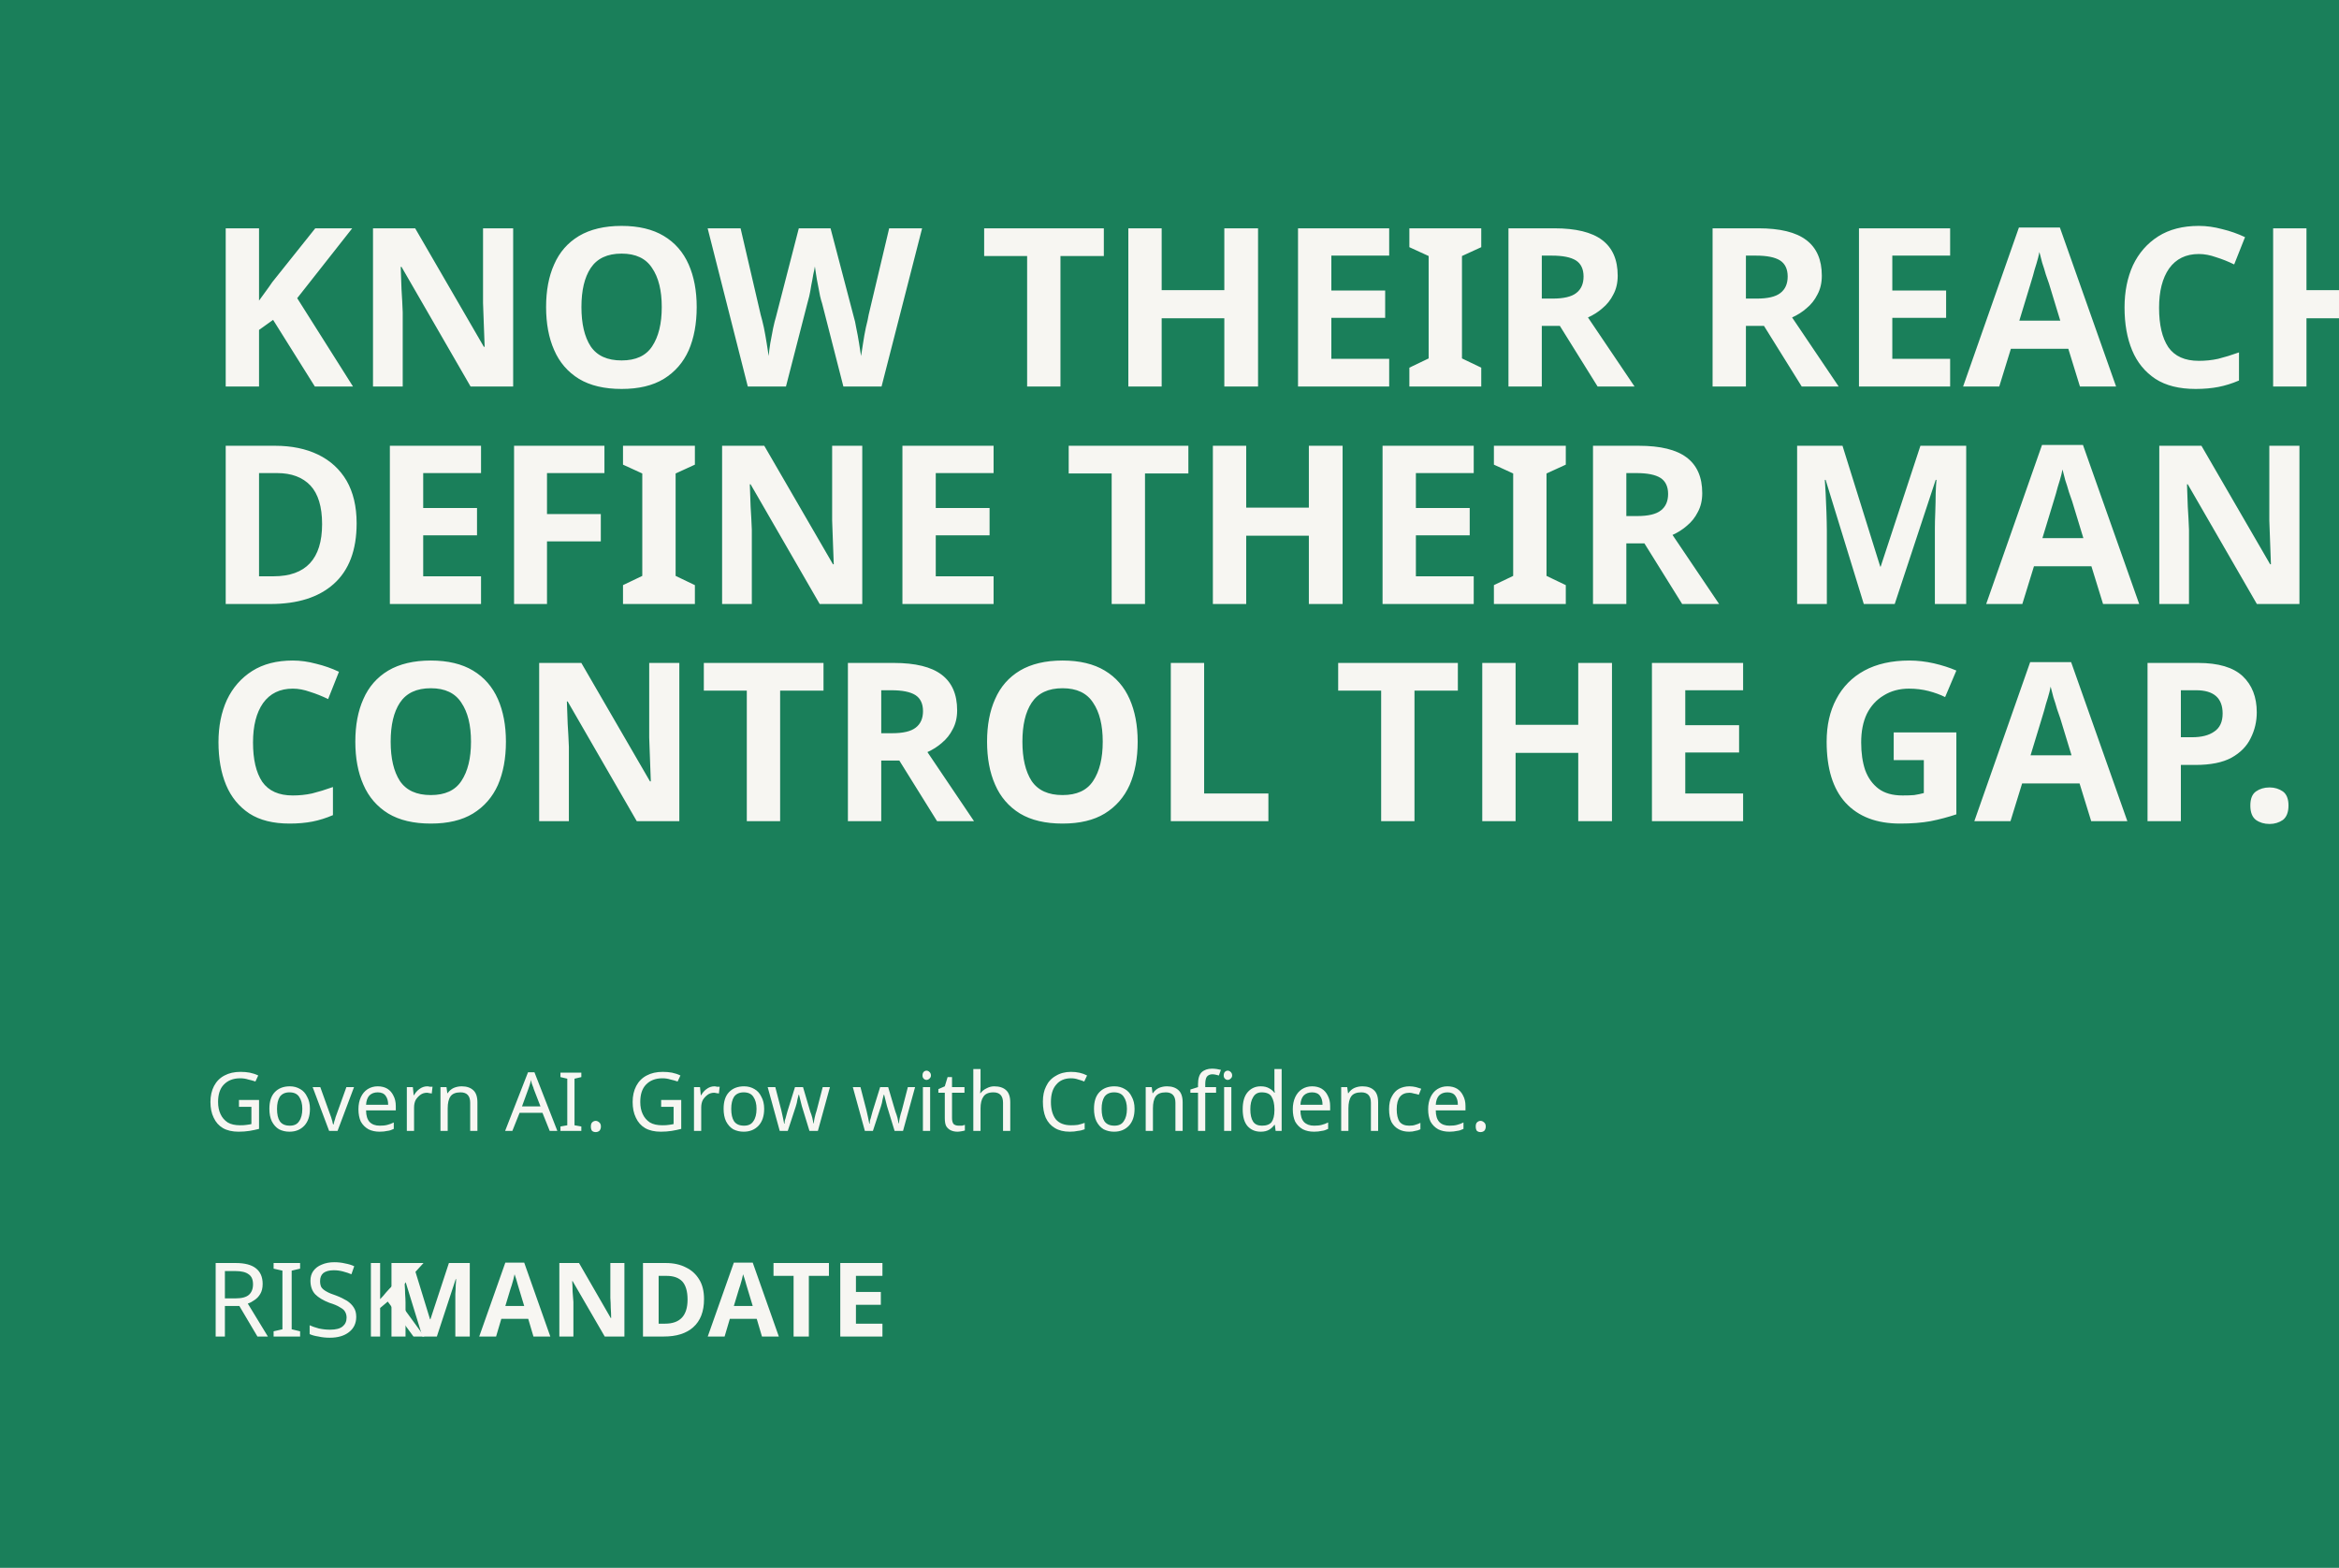
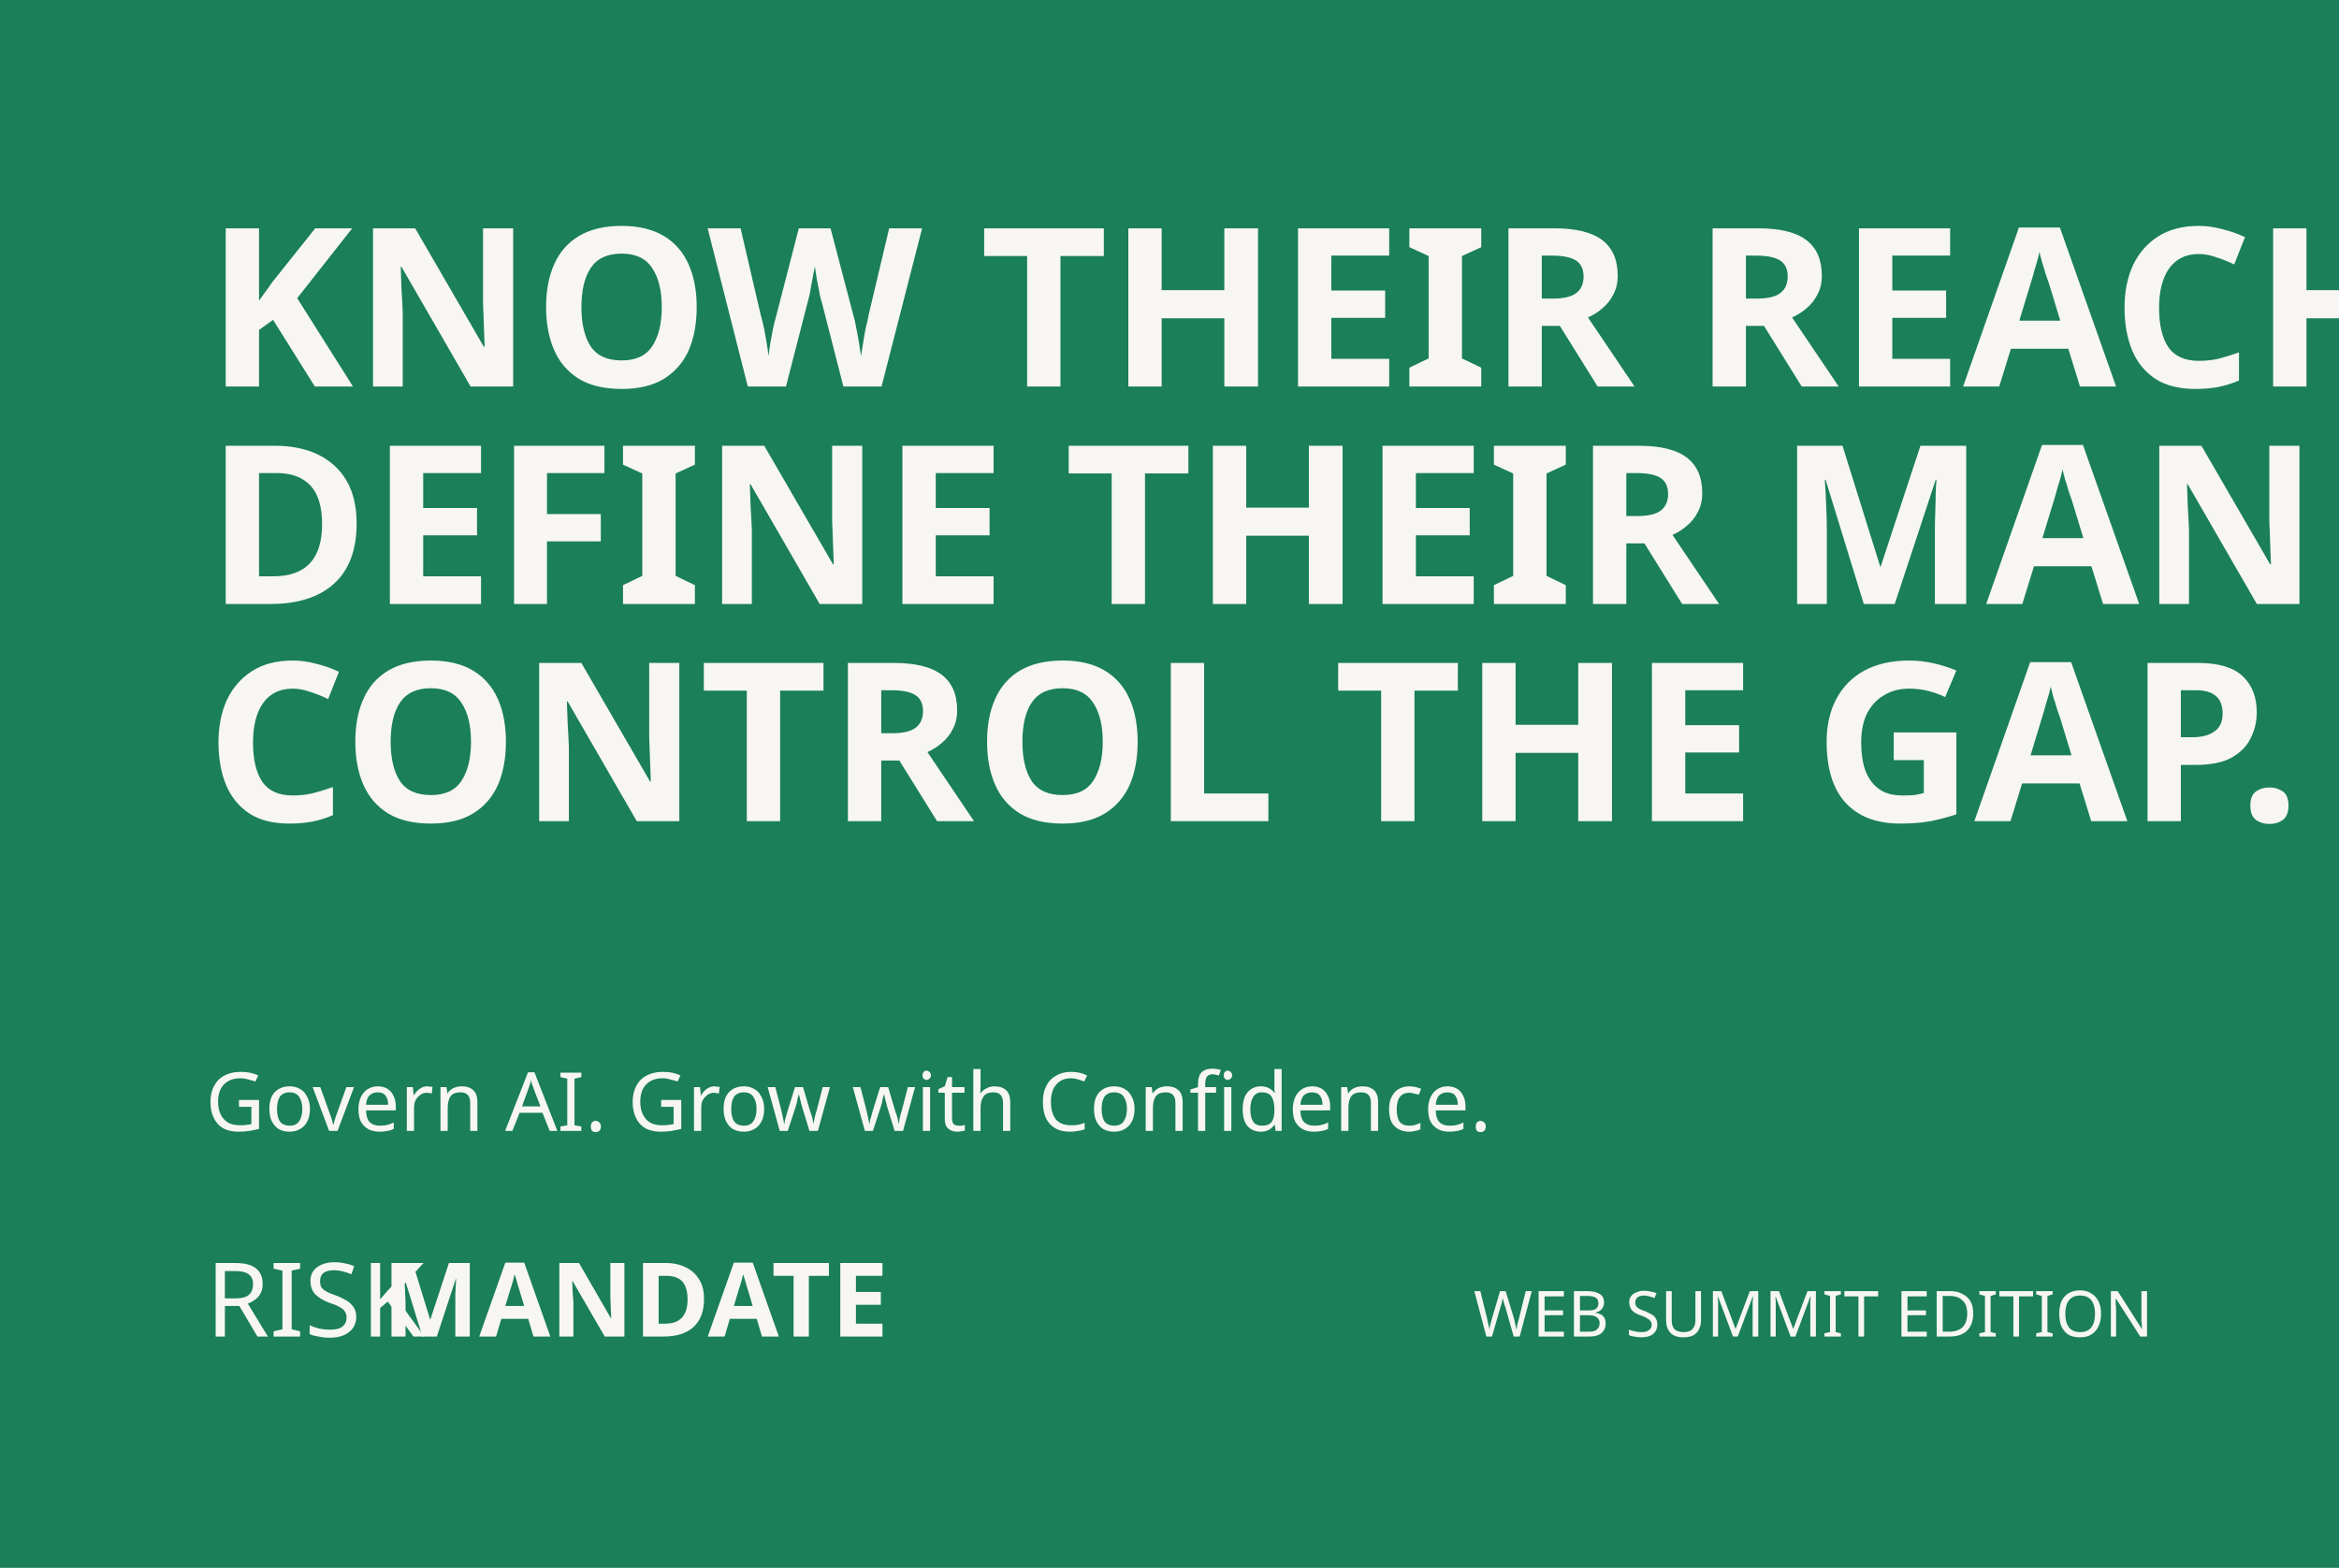
<svg xmlns="http://www.w3.org/2000/svg" width="91mm" height="61mm" viewBox="0 0 91 61">
  <rect x="0" y="0" width="91" height="61" fill="#1A7F5A" />
  <text class="safe" data-role="headline" data-bg="#1A7F5A" x="8" y="15.04" font-family="Barlow Condensed" font-weight="800" font-size="8.63" fill="#F7F6F2">KNOW THEIR REACH.</text>
  <text class="safe" data-role="headline" data-bg="#1A7F5A" x="8" y="23.5" font-family="Barlow Condensed" font-weight="800" font-size="8.63" fill="#F7F6F2">DEFINE THEIR MANDATE.</text>
  <text class="safe" data-role="headline" data-bg="#1A7F5A" x="8" y="31.95" font-family="Barlow Condensed" font-weight="800" font-size="8.63" fill="#F7F6F2">CONTROL THE GAP.</text>
  <text class="safe" data-role="tagline" data-bg="#1A7F5A" x="8" y="44" font-family="Geist" font-weight="500" font-size="3.17" fill="#F7F6F2">Govern AI. Grow with Confidence.</text>
  <text class="safe" data-role="wordmark" data-bg="#1A7F5A" x="8" y="52" font-family="Barlow Condensed" font-weight="300" font-size="4" fill="#F7F6F2">RISK</text>
  <text class="safe" data-role="wordmark" data-bg="#1A7F5A" x="14.87" y="52" font-family="Barlow Condensed" font-weight="700" font-size="4" fill="#F7F6F2">MANDATE</text>
+   <text class="safe" data-role="event" data-bg="#1A7F5A" x="57.33" y="52" font-family="JetBrains Mono" font-weight="500" font-size="2.47" fill="#F7F6F2">WEB SUMMIT EDITION</text>
</svg>
